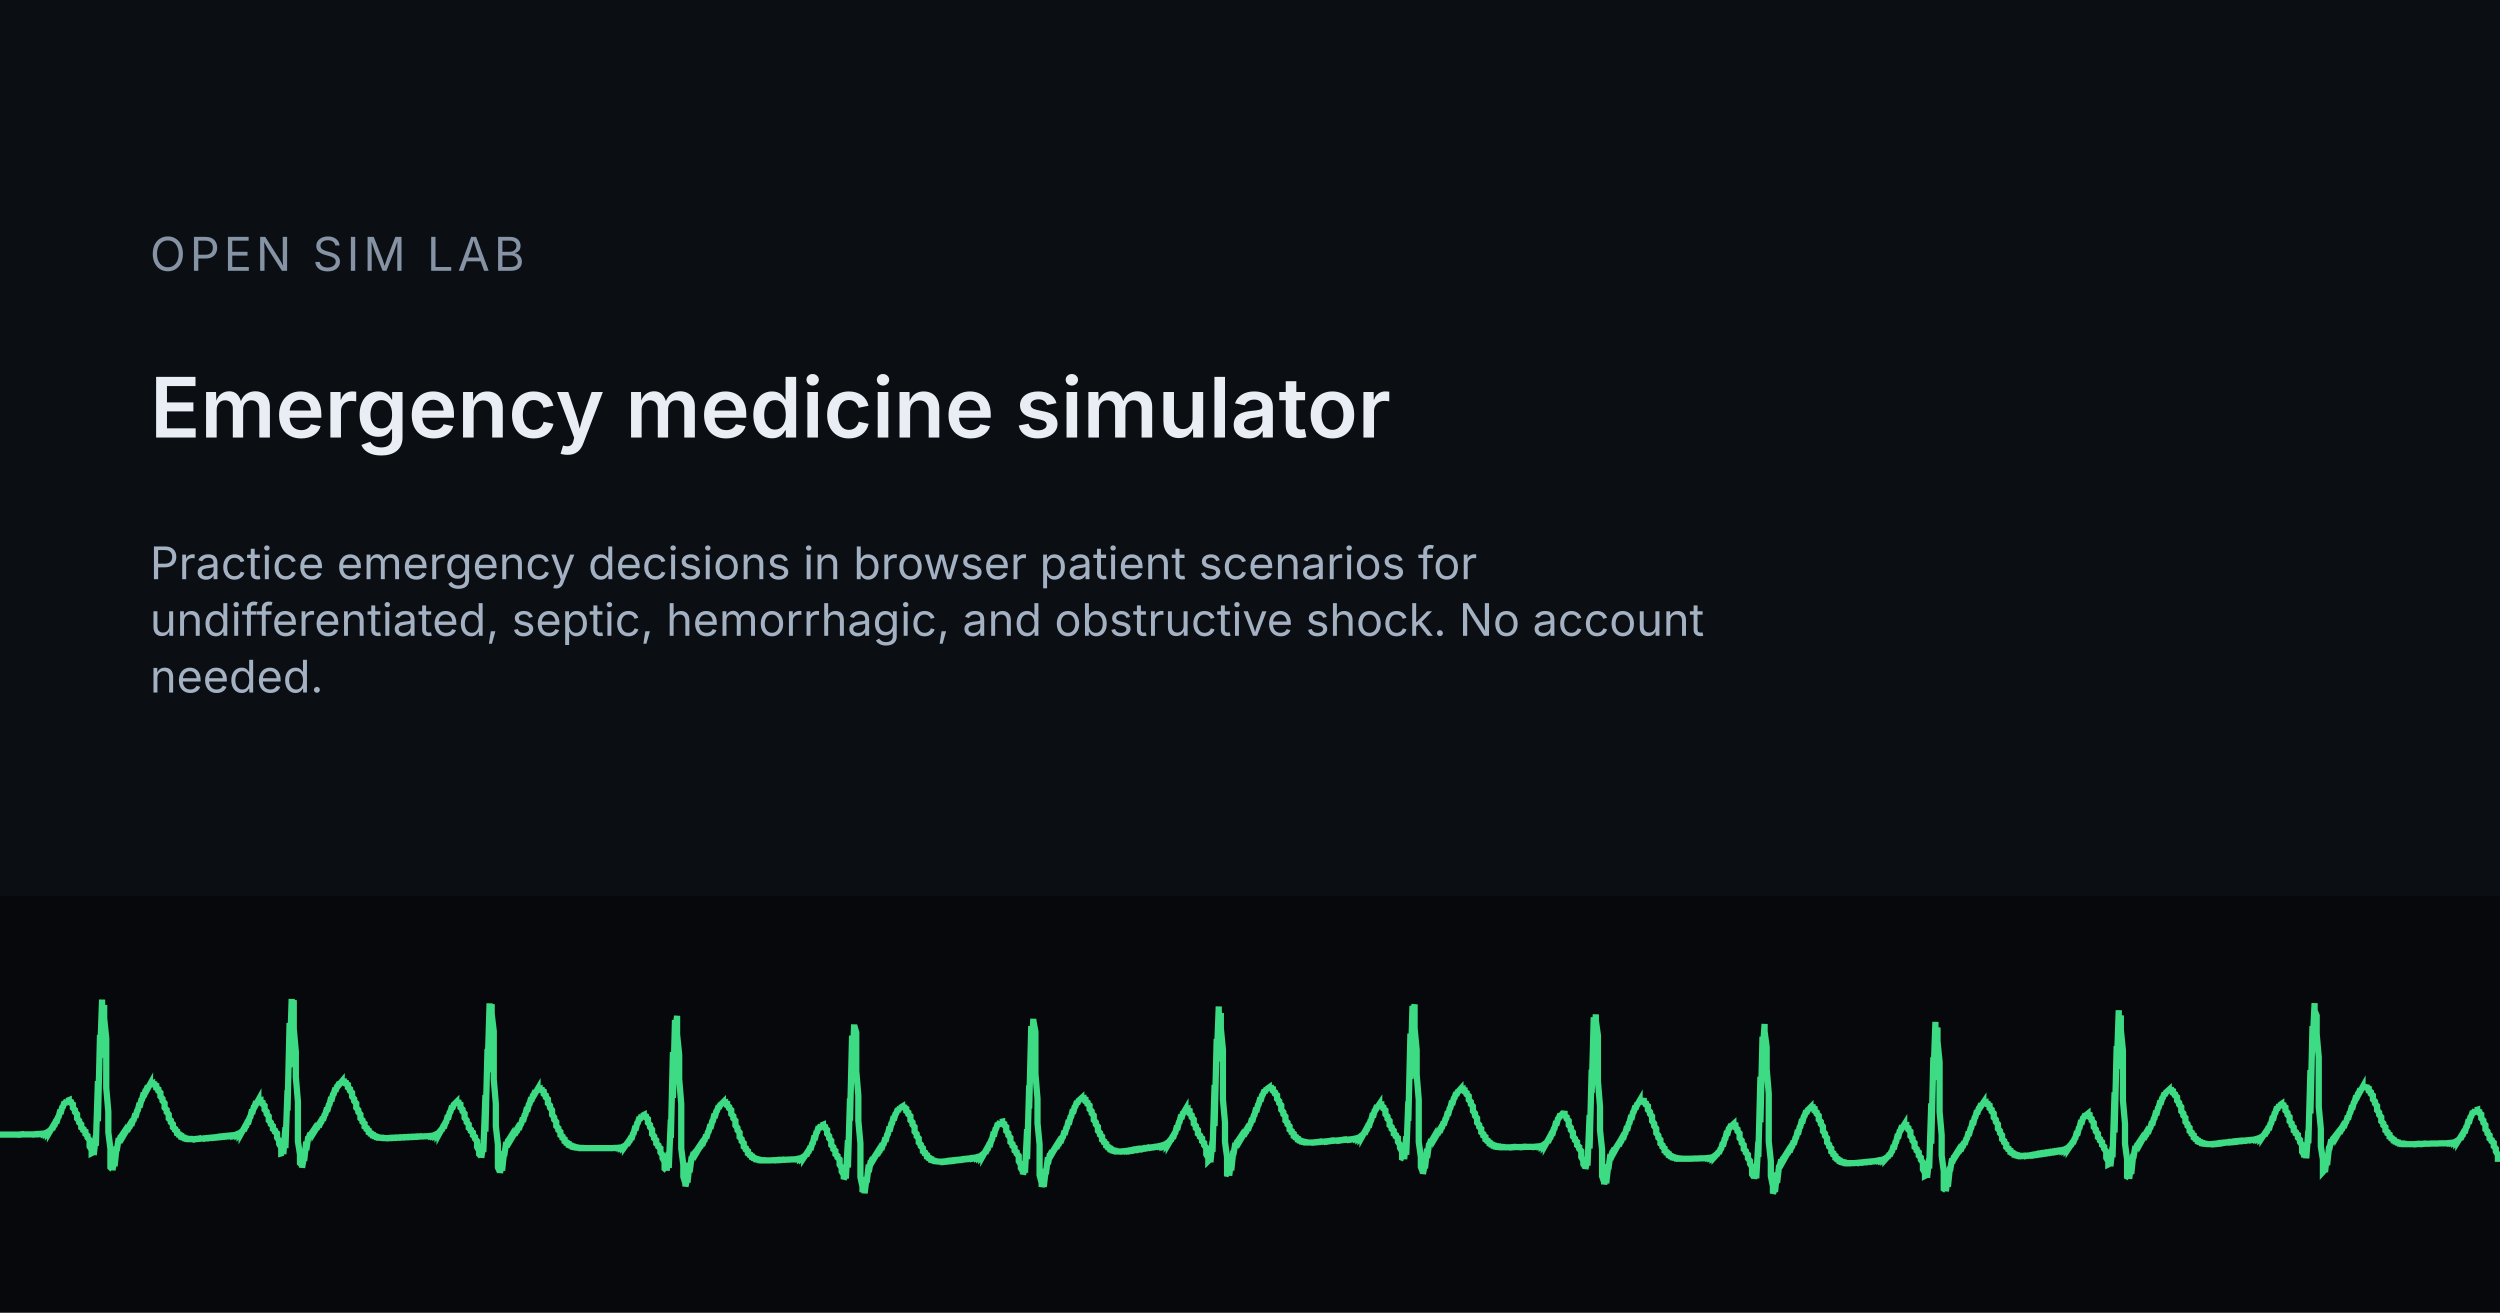
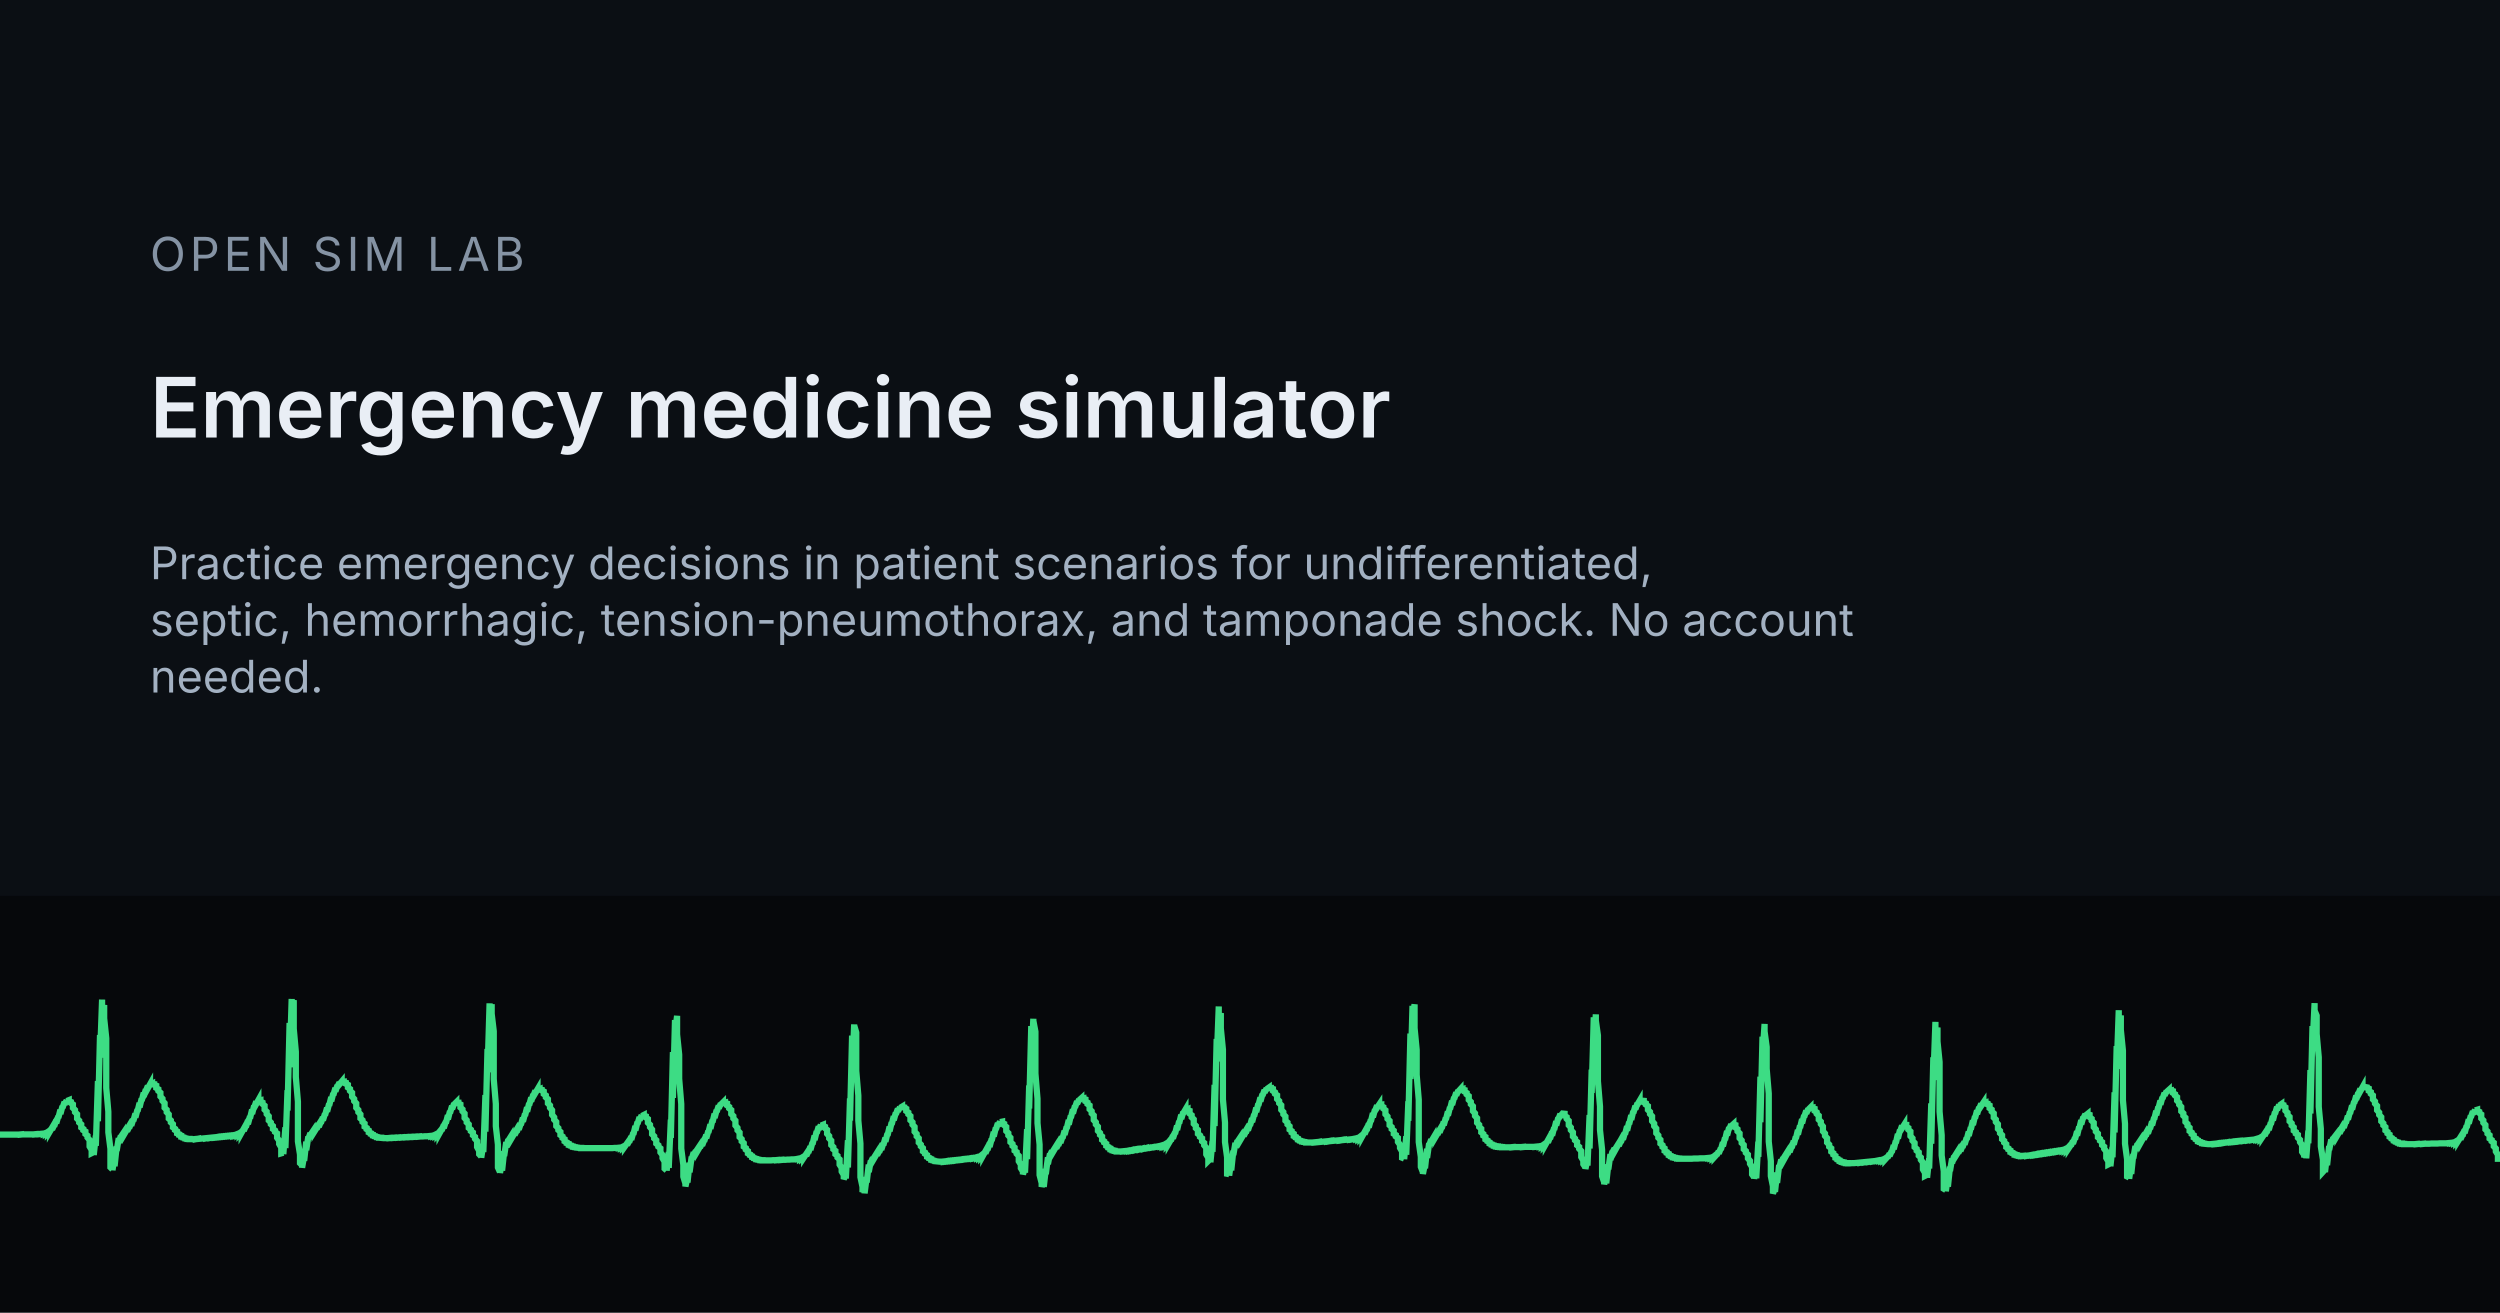
<svg xmlns="http://www.w3.org/2000/svg" width="1200" height="630" viewBox="0 0 1200 630">
  <rect width="1200" height="630" fill="#0B0F14" />
  <rect x="0" y="430" width="1200" height="200" fill="#06080B" />
  <g transform="translate(0 455)">
    <path d="M0 89.6 L0 89.6 L1 89.6 L1 89.6 L2 89.6 L2 89.6 L3 89.6 L3 89.6 L4 89.6 L4 89.6 L5 89.6 L5 89.6 L6 89.6 L6 89.6 L7 89.6 L7 89.6 L8 89.6 L8 89.6 L9 89.6 L9 89.6 L10 89.5 L10 89.6 L11 89.5 L11 89.5 L12 89.5 L12 89.5 L13 89.5 L13 89.5 L14 89.5 L14 89.5 L15 89.5 L15 89.5 L16 89.5 L16 89.5 L17 89.4 L17 89.5 L18 89.4 L18 89.4 L19 89.3 L19 89.4 L20 89.3 L20 89.3 L21 89.1 L21 89.2 L22 88.8 L22 89.0 L23 88.3 L23 88.7 L24 87.6 L24 88.0 L25 86.3 L25 87.2 L26 85.0 L26 85.7 L27 82.6 L27 84.2 L28 80.7 L28 81.6 L29 77.7 L29 79.7 L30 75.9 L30 76.8 L31 73.9 L31 75.1 L32 73.2 L32 73.5 L33 73.1 L33 73.5 L34 73.9 L34 74.4 L35 75.1 L35 76.8 L36 77.8 L36 78.8 L37 79.8 L37 81.9 L38 82.9 L38 83.8 L39 84.7 L39 86.2 L40 86.9 L40 87.5 L41 88.1 L41 89.3 L42 90.1 L42 91.0 L43 92.2 L43 95.3 L44 97.0 L44 98.5 L45 98.0 L45 99.4 L46 90.1 L46 95.0 L47 63.9 L47 83.2 L48 41.8 L48 52.7 L49 24.8 L49 32.7 L50 27.4 L50 33.8 L51 43.4 L51 67.2 L52 78.6 L52 88.5 L53 96.4 L53 105.3 L54 106.3 L54 106.7 L55 99.9 L55 104.8 L56 95.3 L56 97.4 L57 91.3 L57 93.5 L58 90.2 L58 90.7 L59 89.2 L59 89.8 L60 88.4 L60 88.8 L61 87.1 L61 88.0 L62 85.9 L62 86.5 L63 83.9 L63 85.3 L64 82.2 L64 83.1 L65 79.5 L65 81.4 L66 77.5 L66 78.5 L67 74.4 L67 76.5 L68 72.3 L68 73.4 L69 69.5 L69 71.4 L70 67.9 L70 68.7 L71 66.2 L71 67.3 L72 65.5 L72 65.7 L73 65.2 L73 65.3 L74 65.4 L74 65.7 L75 66.1 L75 67.2 L76 67.8 L76 68.6 L77 69.5 L77 71.3 L78 72.4 L78 73.4 L79 74.5 L79 76.7 L80 77.7 L80 78.8 L81 79.9 L81 81.9 L82 82.8 L82 83.7 L83 84.6 L83 86.1 L84 86.8 L84 87.4 L85 88.0 L85 89.0 L86 89.4 L86 89.8 L87 90.1 L87 90.7 L88 90.9 L88 91.1 L89 91.3 L89 91.5 L90 91.6 L90 91.7 L91 91.7 L91 91.8 L92 91.8 L92 91.8 L93 91.8 L93 91.8 L94 91.7 L94 91.8 L95 91.6 L95 91.7 L96 91.6 L96 91.6 L97 91.5 L97 91.5 L98 91.4 L98 91.4 L99 91.3 L99 91.4 L100 91.2 L100 91.2 L101 91.1 L101 91.2 L102 91.0 L102 91.0 L103 90.9 L103 91.0 L104 90.8 L104 90.9 L105 90.7 L105 90.8 L106 90.6 L106 90.7 L107 90.5 L107 90.6 L108 90.4 L108 90.5 L109 90.3 L109 90.4 L110 90.2 L110 90.3 L111 90.1 L111 90.2 L112 90.0 L112 90.1 L113 89.7 L113 89.9 L114 89.5 L114 89.6 L115 88.9 L115 89.3 L116 88.2 L116 88.6 L117 86.8 L117 87.8 L118 85.4 L118 86.1 L119 82.8 L119 84.6 L120 80.8 L120 81.8 L121 77.6 L121 79.7 L122 75.7 L122 76.6 L123 73.7 L123 74.9 L124 73.1 L124 73.3 L125 73.1 L125 73.7 L126 74.2 L126 74.9 L127 75.7 L127 77.6 L128 78.6 L128 79.7 L129 80.8 L129 82.8 L130 83.8 L130 84.6 L131 85.5 L131 86.9 L132 87.6 L132 88.3 L133 89.0 L133 91.1 L134 92.5 L134 94.1 L135 95.8 L135 98.6 L136 98.3 L136 99.0 L137 86.1 L137 96.1 L138 68.3 L138 78.1 L139 36.0 L139 57.3 L140 24.5 L140 28.4 L141 25.1 L141 38.8 L142 49.9 L142 62.0 L143 73.8 L143 92.9 L144 99.2 L144 103.3 L145 104.3 L145 105.5 L146 99.7 L146 102.2 L147 93.0 L147 97.1 L148 90.5 L148 91.6 L149 88.9 L149 89.8 L150 88.3 L150 88.6 L151 87.3 L151 88.0 L152 86.4 L152 86.9 L153 84.8 L153 85.9 L154 83.5 L154 84.2 L155 81.2 L155 82.8 L156 79.5 L156 80.4 L157 76.7 L157 78.6 L158 74.7 L158 75.7 L159 71.6 L159 73.6 L160 69.7 L160 70.7 L161 67.2 L161 68.9 L162 65.9 L162 66.5 L163 64.6 L163 65.4 L164 64.2 L164 64.3 L165 64.2 L165 64.4 L166 64.7 L166 65.2 L167 65.7 L167 67.0 L168 67.7 L168 68.6 L169 69.5 L169 71.4 L170 72.5 L170 73.5 L171 74.6 L171 76.7 L172 77.8 L172 78.8 L173 79.9 L173 81.8 L174 82.7 L174 83.5 L175 84.3 L175 85.8 L176 86.4 L176 87.0 L177 87.6 L177 88.5 L178 88.9 L178 89.3 L179 89.6 L179 90.1 L180 90.3 L180 90.5 L181 90.7 L181 90.9 L182 91.0 L182 91.1 L183 91.1 L183 91.2 L184 91.3 L184 91.3 L185 91.3 L185 91.3 L186 91.3 L186 91.3 L187 91.2 L187 91.3 L188 91.2 L188 91.2 L189 91.1 L189 91.2 L190 91.1 L190 91.1 L191 91.0 L191 91.1 L192 91.0 L192 91.0 L193 90.9 L193 91.0 L194 90.9 L194 90.9 L195 90.8 L195 90.9 L196 90.8 L196 90.8 L197 90.7 L197 90.8 L198 90.7 L198 90.7 L199 90.6 L199 90.7 L200 90.6 L200 90.6 L201 90.5 L201 90.6 L202 90.5 L202 90.5 L203 90.5 L203 90.5 L204 90.4 L204 90.4 L205 90.4 L205 90.4 L206 90.3 L206 90.3 L207 90.2 L207 90.3 L208 90.0 L208 90.1 L209 89.6 L209 89.9 L210 89.2 L210 89.4 L211 88.2 L211 88.9 L212 87.1 L212 87.7 L213 85.0 L213 86.5 L214 83.3 L214 84.2 L215 80.3 L215 82.3 L216 78.3 L216 79.3 L217 75.8 L217 77.4 L218 74.6 L218 75.1 L219 74.1 L219 74.3 L220 74.3 L220 74.6 L221 75.1 L221 76.6 L222 77.5 L222 78.4 L223 79.5 L223 81.6 L224 82.7 L224 83.7 L225 84.7 L225 86.4 L226 87.2 L226 87.9 L227 88.6 L227 89.9 L228 90.7 L228 91.6 L229 92.7 L229 95.6 L230 97.4 L230 99.0 L231 100.1 L231 100.7 L232 94.1 L232 98.0 L233 70.6 L233 88.2 L234 48.5 L234 59.7 L235 26.6 L235 38.3 L236 27.0 L236 31.6 L237 40.0 L237 63.0 L238 74.9 L238 85.6 L239 94.4 L239 105.4 L240 107.6 L240 108.0 L241 102.4 L241 106.9 L242 97.6 L242 99.9 L243 93.2 L243 95.7 L244 91.9 L244 92.5 L245 90.9 L245 91.5 L246 90.2 L246 90.6 L247 88.9 L247 89.8 L248 87.8 L248 88.4 L249 85.8 L249 87.2 L250 84.2 L250 85.0 L251 81.5 L251 83.4 L252 79.6 L252 80.6 L253 76.5 L253 78.6 L254 74.5 L254 75.5 L255 71.8 L255 73.6 L256 70.2 L256 71.0 L257 68.5 L257 69.6 L258 67.9 L258 68.2 L259 67.8 L259 67.9 L260 68.1 L260 68.4 L261 68.9 L261 70.1 L262 70.8 L262 71.7 L263 72.6 L263 74.6 L264 75.6 L264 76.7 L265 77.9 L265 80.1 L266 81.3 L266 82.4 L267 83.5 L267 85.5 L268 86.5 L268 87.4 L269 88.3 L269 89.8 L270 90.5 L270 91.2 L271 91.8 L271 92.8 L272 93.3 L272 93.7 L273 94.0 L273 94.6 L274 94.8 L274 95.0 L275 95.2 L275 95.5 L276 95.6 L276 95.7 L277 95.8 L277 95.9 L278 96.0 L278 96.0 L279 96.0 L279 96.1 L280 96.1 L280 96.1 L281 96.1 L281 96.1 L282 96.1 L282 96.1 L283 96.1 L283 96.1 L284 96.1 L284 96.1 L285 96.1 L285 96.1 L286 96.1 L286 96.1 L287 96.1 L287 96.1 L288 96.1 L288 96.1 L289 96.1 L289 96.1 L290 96.1 L290 96.1 L291 96.1 L291 96.1 L292 96.1 L292 96.1 L293 96.1 L293 96.1 L294 96.1 L294 96.1 L295 96.0 L295 96.0 L296 96.0 L296 96.0 L297 95.9 L297 96.0 L298 95.8 L298 95.9 L299 95.4 L299 95.7 L300 94.9 L300 95.2 L301 93.8 L301 94.6 L302 92.7 L302 93.3 L303 90.5 L303 92.1 L304 88.6 L304 89.6 L305 85.5 L305 87.6 L306 83.5 L306 84.5 L307 81.2 L307 82.7 L308 80.3 L308 80.7 L309 80.2 L309 80.4 L310 80.8 L310 81.4 L311 82.1 L311 83.9 L312 84.9 L312 86.0 L313 87.2 L313 89.4 L314 90.4 L314 91.4 L315 92.3 L315 93.9 L316 94.7 L316 95.4 L317 96.2 L317 98.1 L318 99.4 L318 100.9 L319 102.6 L319 105.9 L320 106.8 L320 106.9 L321 98.0 L321 105.6 L322 82.4 L322 91.2 L323 50.0 L323 72.0 L324 34.6 L324 40.8 L325 32.6 L325 41.5 L326 51.2 L326 62.8 L327 74.9 L327 96.3 L328 104.2 L328 109.8 L329 113.1 L329 114.5 L330 110.3 L330 112.6 L331 103.1 L331 107.7 L332 100.2 L332 101.4 L333 98.1 L333 99.3 L334 97.4 L334 97.8 L335 96.3 L335 97.1 L336 95.4 L336 95.9 L337 93.6 L337 94.9 L338 92.2 L338 92.9 L339 89.7 L339 91.4 L340 87.8 L340 88.7 L341 84.7 L341 86.8 L342 82.6 L342 83.7 L343 79.6 L343 81.6 L344 77.8 L344 78.7 L345 75.7 L345 77.0 L346 74.7 L346 75.2 L347 74.2 L347 74.4 L348 74.2 L348 74.4 L349 74.7 L349 75.6 L350 76.3 L350 77.0 L351 77.8 L351 79.7 L352 80.7 L352 81.8 L353 82.9 L353 85.2 L354 86.4 L354 87.5 L355 88.6 L355 90.8 L356 91.8 L356 92.8 L357 93.7 L357 95.4 L358 96.1 L358 96.8 L359 97.5 L359 98.6 L360 99.1 L360 99.5 L361 99.9 L361 100.5 L362 100.8 L362 101.0 L363 101.2 L363 101.5 L364 101.6 L364 101.7 L365 101.8 L365 101.9 L366 101.9 L366 102.0 L367 102.0 L367 102.0 L368 102.0 L368 102.0 L369 102.0 L369 102.0 L370 102.0 L370 102.0 L371 101.9 L371 101.9 L372 101.9 L372 101.9 L373 101.8 L373 101.9 L374 101.8 L374 101.8 L375 101.7 L375 101.8 L376 101.7 L376 101.7 L377 101.7 L377 101.7 L378 101.6 L378 101.6 L379 101.6 L379 101.6 L380 101.5 L380 101.5 L381 101.5 L381 101.5 L382 101.4 L382 101.4 L383 101.2 L383 101.3 L384 101.1 L384 101.2 L385 100.6 L385 100.9 L386 100.1 L386 100.4 L387 98.9 L387 99.8 L388 97.7 L388 98.3 L389 95.3 L389 97.0 L390 93.3 L390 94.3 L391 90.1 L391 92.2 L392 88.0 L392 89.0 L393 85.7 L393 87.1 L394 85.0 L394 85.3 L395 84.9 L395 85.3 L396 85.8 L396 86.5 L397 87.3 L397 89.2 L398 90.3 L398 91.4 L399 92.5 L399 94.6 L400 95.6 L400 96.6 L401 97.4 L401 99.0 L402 99.8 L402 100.6 L403 101.5 L403 104.0 L404 105.6 L404 107.3 L405 109.0 L405 111.0 L406 108.9 L406 110.7 L407 92.3 L407 105.4 L408 72.2 L408 82.9 L409 42.1 L409 60.9 L410 36.7 L410 37.2 L411 40.6 L411 59.0 L412 70.9 L412 82.9 L413 93.9 L413 110.0 L414 114.7 L414 117.2 L415 115.0 L415 117.8 L416 110.0 L416 112.6 L417 104.0 L417 107.6 L418 102.1 L418 102.9 L419 100.7 L419 101.5 L420 99.9 L420 100.3 L421 98.6 L421 99.5 L422 97.5 L422 98.1 L423 95.5 L423 96.9 L424 93.8 L424 94.7 L425 91.1 L425 93.0 L426 89.0 L426 90.1 L427 85.8 L427 88.0 L428 83.7 L428 84.8 L429 80.8 L429 82.7 L430 79.1 L430 79.9 L431 77.2 L431 78.4 L432 76.5 L432 76.8 L433 76.2 L433 76.3 L434 76.5 L434 76.7 L435 77.2 L435 78.3 L436 79.0 L436 79.8 L437 80.7 L437 82.7 L438 83.7 L438 84.8 L439 85.9 L439 88.2 L440 89.3 L440 90.4 L441 91.4 L441 93.4 L442 94.4 L442 95.2 L443 96.1 L443 97.6 L444 98.2 L444 98.8 L445 99.4 L445 100.3 L446 100.7 L446 101.0 L447 101.3 L447 101.8 L448 102.0 L448 102.1 L449 102.3 L449 102.4 L450 102.5 L450 102.5 L451 102.6 L451 102.6 L452 102.6 L452 102.6 L453 102.5 L453 102.6 L454 102.4 L454 102.5 L455 102.3 L455 102.4 L456 102.2 L456 102.3 L457 102.1 L457 102.2 L458 102.0 L458 102.1 L459 101.9 L459 102.0 L460 101.8 L460 101.8 L461 101.6 L461 101.7 L462 101.5 L462 101.6 L463 101.4 L463 101.5 L464 101.3 L464 101.3 L465 101.1 L465 101.2 L466 101.0 L466 101.1 L467 100.9 L467 101.0 L468 100.7 L468 100.8 L469 100.5 L469 100.7 L470 100.2 L470 100.4 L471 99.6 L471 100.1 L472 99.0 L472 99.4 L473 97.6 L473 98.6 L474 96.3 L474 97.0 L475 93.7 L475 95.5 L476 91.6 L476 92.6 L477 88.3 L477 90.5 L478 86.3 L478 87.2 L479 84.1 L479 85.4 L480 83.4 L480 83.6 L481 83.4 L481 83.9 L482 84.4 L482 85.1 L483 85.9 L483 87.9 L484 88.9 L484 90.0 L485 91.1 L485 93.2 L486 94.1 L486 95.0 L487 95.8 L487 97.3 L488 98.0 L488 98.8 L489 99.8 L489 102.4 L490 104.0 L490 105.7 L491 107.3 L491 108.7 L492 105.6 L492 107.9 L493 87.0 L493 101.4 L494 66.0 L494 77.1 L495 37.5 L495 54.8 L496 34.0 L496 34.9 L497 40.2 L497 60.3 L498 72.4 L498 84.1 L499 94.4 L499 109.0 L500 112.9 L500 114.7 L501 111.2 L501 114.7 L502 106.1 L502 108.6 L503 100.5 L503 103.8 L504 98.7 L504 99.5 L505 97.4 L505 98.2 L506 96.6 L506 97.0 L507 95.3 L507 96.2 L508 94.2 L508 94.8 L509 92.2 L509 93.6 L510 90.6 L510 91.4 L511 87.8 L511 89.7 L512 85.8 L512 86.8 L513 82.6 L513 84.8 L514 80.5 L514 81.6 L515 77.5 L515 79.5 L516 75.7 L516 76.6 L517 73.6 L517 74.9 L518 72.7 L518 73.1 L519 72.2 L519 72.4 L520 72.2 L520 72.4 L521 72.7 L521 73.6 L522 74.2 L522 74.9 L523 75.6 L523 77.4 L524 78.4 L524 79.4 L525 80.4 L525 82.6 L526 83.7 L526 84.7 L527 85.8 L527 87.8 L528 88.8 L528 89.7 L529 90.5 L529 92.1 L530 92.8 L530 93.4 L531 94.0 L531 95.0 L532 95.5 L532 95.9 L533 96.2 L533 96.8 L534 97.0 L534 97.2 L535 97.3 L535 97.5 L536 97.6 L536 97.7 L537 97.7 L537 97.7 L538 97.7 L538 97.7 L539 97.6 L539 97.7 L540 97.6 L540 97.6 L541 97.4 L541 97.5 L542 97.3 L542 97.4 L543 97.1 L543 97.3 L544 97.0 L544 97.1 L545 96.8 L545 97.0 L546 96.7 L546 96.8 L547 96.6 L547 96.7 L548 96.4 L548 96.5 L549 96.3 L549 96.4 L550 96.1 L550 96.2 L551 96.0 L551 96.1 L552 95.9 L552 95.9 L553 95.7 L553 95.8 L554 95.6 L554 95.6 L555 95.4 L555 95.5 L556 95.3 L556 95.3 L557 95.0 L557 95.2 L558 94.9 L558 95.0 L559 94.4 L559 94.7 L560 94.0 L560 94.3 L561 93.1 L561 93.8 L562 92.1 L562 92.6 L563 90.1 L563 91.5 L564 88.4 L564 89.3 L565 85.3 L565 87.4 L566 83.1 L566 84.2 L567 80.1 L567 82.1 L568 78.7 L568 79.3 L569 77.6 L569 78.1 L570 77.6 L570 77.9 L571 78.2 L571 79.5 L572 80.3 L572 81.3 L573 82.3 L573 84.4 L574 85.4 L574 86.5 L575 87.4 L575 89.2 L576 90.0 L576 90.7 L577 91.4 L577 92.8 L578 93.6 L578 94.7 L579 95.9 L579 99.1 L580 100.8 L580 102.2 L581 101.2 L581 102.9 L582 92.7 L582 97.9 L583 65.7 L583 85.5 L584 43.7 L584 54.5 L585 28.1 L585 34.9 L586 31.3 L586 38.6 L587 48.8 L587 72.7 L588 83.8 L588 93.2 L589 100.5 L589 108.4 L590 108.6 L590 109.3 L591 101.8 L591 106.8 L592 97.3 L592 99.4 L593 93.6 L593 95.7 L594 92.5 L594 93.0 L595 91.5 L595 92.2 L596 90.7 L596 91.1 L597 89.4 L597 90.3 L598 88.2 L598 88.8 L599 86.1 L599 87.6 L600 84.5 L600 85.3 L601 81.8 L601 83.6 L602 79.8 L602 80.8 L603 76.7 L603 78.8 L604 74.7 L604 75.7 L605 71.8 L605 73.7 L606 70.1 L606 70.9 L607 68.2 L607 69.4 L608 67.4 L608 67.8 L609 67.1 L609 67.2 L610 67.2 L610 67.4 L611 67.7 L611 68.6 L612 69.3 L612 70.0 L613 70.7 L613 72.5 L614 73.5 L614 74.5 L615 75.5 L615 77.7 L616 78.8 L616 79.8 L617 80.9 L617 82.9 L618 83.8 L618 84.7 L619 85.6 L619 87.2 L620 87.9 L620 88.6 L621 89.2 L621 90.3 L622 90.7 L622 91.1 L623 91.5 L623 92.1 L624 92.4 L624 92.6 L625 92.8 L625 93.0 L626 93.1 L626 93.2 L627 93.3 L627 93.4 L628 93.4 L628 93.4 L629 93.4 L629 93.4 L630 93.4 L630 93.4 L631 93.3 L631 93.4 L632 93.3 L632 93.3 L633 93.1 L633 93.2 L634 93.1 L634 93.1 L635 93.0 L635 93.0 L636 92.9 L636 92.9 L637 92.8 L637 92.9 L638 92.7 L638 92.8 L639 92.6 L639 92.7 L640 92.6 L640 92.6 L641 92.5 L641 92.5 L642 92.4 L642 92.4 L643 92.3 L643 92.4 L644 92.2 L644 92.3 L645 92.1 L645 92.2 L646 92.1 L646 92.1 L647 92.0 L647 92.0 L648 91.9 L648 92.0 L649 91.8 L649 91.9 L650 91.7 L650 91.7 L651 91.4 L651 91.6 L652 91.2 L652 91.3 L653 90.5 L653 91.0 L654 89.9 L654 90.2 L655 88.4 L655 89.4 L656 87.0 L656 87.7 L657 84.4 L657 86.2 L658 82.4 L658 83.4 L659 79.3 L659 81.3 L660 77.5 L660 78.3 L661 75.6 L661 76.7 L662 75.2 L662 75.3 L663 75.2 L663 75.8 L664 76.4 L664 77.1 L665 77.9 L665 79.8 L666 80.9 L666 82.0 L667 83.0 L667 85.1 L668 86.0 L668 86.9 L669 87.7 L669 89.2 L670 89.8 L670 90.5 L671 91.2 L671 93.1 L672 94.5 L672 96.0 L673 97.7 L673 100.7 L674 101.1 L674 101.4 L675 90.4 L675 99.3 L676 73.6 L676 83.0 L677 41.1 L677 62.9 L678 27.8 L678 32.7 L679 27.1 L679 38.5 L680 49.0 L680 60.9 L681 72.9 L681 93.2 L682 100.3 L682 105.1 L683 107.7 L683 108.5 L684 103.4 L684 105.8 L685 96.4 L685 100.8 L686 93.7 L686 94.8 L687 91.9 L687 92.9 L688 91.2 L688 91.5 L689 90.1 L689 90.8 L690 89.1 L690 89.6 L691 87.3 L691 88.6 L692 85.9 L692 86.7 L693 83.4 L693 85.1 L694 81.5 L694 82.5 L695 78.5 L695 80.5 L696 76.4 L696 77.4 L697 73.4 L697 75.4 L698 71.6 L698 72.5 L699 69.4 L699 70.8 L700 68.4 L700 68.9 L701 67.8 L701 68.1 L702 67.8 L702 67.9 L703 68.2 L703 69.0 L704 69.6 L704 70.3 L705 71.1 L705 72.9 L706 73.9 L706 75.0 L707 76.0 L707 78.3 L708 79.4 L708 80.6 L709 81.7 L709 83.9 L710 84.9 L710 85.9 L711 86.8 L711 88.5 L712 89.3 L712 90.1 L713 90.7 L713 91.9 L714 92.4 L714 92.8 L715 93.3 L715 93.9 L716 94.2 L716 94.5 L717 94.7 L717 95.0 L718 95.1 L718 95.3 L719 95.3 L719 95.5 L720 95.5 L720 95.6 L721 95.6 L721 95.7 L722 95.7 L722 95.7 L723 95.7 L723 95.7 L724 95.7 L724 95.7 L725 95.7 L725 95.7 L726 95.6 L726 95.7 L727 95.6 L727 95.6 L728 95.6 L728 95.6 L729 95.6 L729 95.6 L730 95.6 L730 95.6 L731 95.5 L731 95.6 L732 95.5 L732 95.5 L733 95.5 L733 95.5 L734 95.5 L734 95.5 L735 95.5 L735 95.5 L736 95.5 L736 95.5 L737 95.4 L737 95.5 L738 95.4 L738 95.4 L739 95.2 L739 95.3 L740 95.0 L740 95.1 L741 94.4 L741 94.9 L742 93.8 L742 94.1 L743 92.3 L743 93.4 L744 90.9 L744 91.7 L745 88.3 L745 90.1 L746 86.2 L746 87.3 L747 83.2 L747 85.2 L748 81.4 L748 82.2 L749 79.7 L749 80.7 L750 79.5 L750 79.5 L751 79.6 L751 80.5 L752 81.2 L752 82.0 L753 83.0 L753 85.1 L754 86.2 L754 87.4 L755 88.5 L755 90.5 L756 91.5 L756 92.3 L757 93.1 L757 94.7 L758 95.5 L758 96.4 L759 97.5 L759 100.4 L760 102.1 L760 103.8 L761 105.3 L761 106.1 L762 101.4 L762 104.5 L763 80.2 L763 96.3 L764 58.4 L764 69.6 L765 33.3 L765 47.7 L766 31.9 L766 34.9 L767 42.0 L767 64.0 L768 76.1 L768 87.4 L769 96.9 L769 109.6 L770 112.5 L770 113.5 L771 108.9 L771 113.0 L772 103.9 L772 106.3 L773 99.0 L773 101.8 L774 97.5 L774 98.1 L775 96.2 L775 97.0 L776 95.4 L776 95.8 L777 94.0 L777 95.0 L778 92.7 L778 93.4 L779 90.4 L779 92.0 L780 88.6 L780 89.5 L781 85.6 L781 87.7 L782 83.5 L782 84.6 L783 80.3 L783 82.5 L784 78.3 L784 79.3 L785 75.8 L785 77.4 L786 74.5 L786 75.1 L787 73.4 L787 74.0 L788 73.3 L788 73.3 L789 73.4 L789 74.1 L790 74.6 L790 75.2 L791 75.9 L791 77.7 L792 78.7 L792 79.7 L793 80.8 L793 83.1 L794 84.3 L794 85.5 L795 86.7 L795 88.9 L796 90.0 L796 91.1 L797 92.1 L797 93.9 L798 94.7 L798 95.5 L799 96.2 L799 97.4 L800 97.9 L800 98.4 L801 98.8 L801 99.5 L802 99.8 L802 100.1 L803 100.3 L803 100.6 L804 100.7 L804 100.8 L805 100.9 L805 101.1 L806 101.1 L806 101.2 L807 101.2 L807 101.2 L808 101.2 L808 101.2 L809 101.2 L809 101.2 L810 101.2 L810 101.2 L811 101.2 L811 101.2 L812 101.2 L812 101.2 L813 101.1 L813 101.1 L814 101.1 L814 101.1 L815 101.1 L815 101.1 L816 101.0 L816 101.0 L817 101.0 L817 101.0 L818 101.0 L818 101.0 L819 100.9 L819 100.9 L820 100.8 L820 100.9 L821 100.7 L821 100.8 L822 100.4 L822 100.6 L823 99.8 L823 100.3 L824 99.2 L824 99.5 L825 97.6 L825 98.7 L826 96.1 L826 96.9 L827 93.3 L827 95.2 L828 91.1 L828 92.2 L829 87.9 L829 90.0 L830 86.1 L830 87.0 L831 84.7 L831 85.5 L832 84.6 L832 84.7 L833 85.0 L833 86.2 L834 87.0 L834 88.0 L835 89.0 L835 91.3 L836 92.4 L836 93.6 L837 94.6 L837 96.6 L838 97.5 L838 98.3 L839 99.2 L839 101.0 L840 102.2 L840 103.6 L841 105.2 L841 108.7 L842 110.1 L842 110.8 L843 105.6 L843 110.6 L844 93.0 L844 100.3 L845 61.8 L845 83.7 L846 42.6 L846 51.2 L847 36.5 L847 40.1 L848 47.6 L848 58.0 L849 69.9 L849 93.0 L850 102.3 L850 109.5 L851 114.4 L851 117.9 L852 115.3 L852 117.1 L853 107.8 L853 112.8 L854 104.2 L854 105.8 L855 101.6 L855 103.0 L856 100.7 L856 101.1 L857 99.5 L857 100.3 L858 98.5 L858 99.0 L859 96.7 L859 98.0 L860 95.2 L860 96.0 L861 92.6 L861 94.4 L862 90.6 L862 91.6 L863 87.4 L863 89.6 L864 85.3 L864 86.4 L865 82.2 L865 84.2 L866 80.3 L866 81.2 L867 78.1 L867 79.5 L868 77.2 L868 77.6 L869 76.6 L869 76.9 L870 76.7 L870 76.9 L871 77.2 L871 78.2 L872 78.9 L872 79.6 L873 80.5 L873 82.4 L874 83.4 L874 84.5 L875 85.7 L875 88.0 L876 89.1 L876 90.2 L877 91.3 L877 93.4 L878 94.4 L878 95.4 L879 96.2 L879 97.8 L880 98.5 L880 99.2 L881 99.8 L881 100.8 L882 101.2 L882 101.6 L883 101.9 L883 102.4 L884 102.6 L884 102.8 L885 102.9 L885 103.1 L886 103.2 L886 103.3 L887 103.3 L887 103.4 L888 103.4 L888 103.4 L889 103.3 L889 103.3 L890 103.3 L890 103.3 L891 103.2 L891 103.2 L892 103.1 L892 103.1 L893 103.0 L893 103.1 L894 102.9 L894 102.9 L895 102.8 L895 102.9 L896 102.7 L896 102.7 L897 102.6 L897 102.7 L898 102.5 L898 102.5 L899 102.4 L899 102.5 L900 102.3 L900 102.3 L901 102.1 L901 102.2 L902 102.0 L902 102.1 L903 101.8 L903 102.0 L904 101.5 L904 101.7 L905 101.0 L905 101.4 L906 100.3 L906 100.7 L907 98.8 L907 99.9 L908 97.5 L908 98.2 L909 94.7 L909 96.6 L910 92.6 L910 93.7 L911 89.3 L911 91.5 L912 87.3 L912 88.2 L913 85.3 L913 86.5 L914 84.9 L914 85.0 L915 85.0 L915 85.8 L916 86.4 L916 87.2 L917 88.1 L917 90.3 L918 91.4 L918 92.5 L919 93.6 L919 95.6 L920 96.5 L920 97.3 L921 98.1 L921 99.7 L922 100.6 L922 101.7 L923 103.0 L923 106.3 L924 108.0 L924 109.4 L925 108.9 L925 110.3 L926 101.0 L926 105.9 L927 74.6 L927 94.0 L928 52.5 L928 63.4 L929 35.5 L929 43.4 L930 38.2 L930 44.9 L931 54.8 L931 78.6 L932 89.9 L932 99.6 L933 107.2 L933 115.6 L934 116.2 L934 116.8 L935 109.6 L935 114.6 L936 105.0 L936 107.1 L937 101.1 L937 103.3 L938 99.9 L938 100.4 L939 98.8 L939 99.5 L940 97.9 L940 98.4 L941 96.4 L941 97.5 L942 95.1 L942 95.8 L943 92.9 L943 94.4 L944 91.1 L944 92.0 L945 88.2 L945 90.2 L946 86.1 L946 87.1 L947 82.8 L947 85.0 L948 80.8 L948 81.8 L949 78.0 L949 79.8 L950 76.4 L950 77.2 L951 74.8 L951 75.8 L952 74.3 L952 74.5 L953 74.2 L953 74.4 L954 74.7 L954 75.1 L955 75.6 L955 76.9 L956 77.6 L956 78.5 L957 79.4 L957 81.4 L958 82.4 L958 83.5 L959 84.6 L959 86.8 L960 87.8 L960 88.9 L961 89.9 L961 91.8 L962 92.6 L962 93.4 L963 94.2 L963 95.6 L964 96.2 L964 96.7 L965 97.2 L965 98.0 L966 98.3 L966 98.6 L967 98.9 L967 99.3 L968 99.4 L968 99.6 L969 99.7 L969 99.8 L970 99.8 L970 99.9 L971 99.8 L971 99.9 L972 99.8 L972 99.8 L973 99.7 L973 99.8 L974 99.6 L974 99.6 L975 99.4 L975 99.5 L976 99.3 L976 99.4 L977 99.1 L977 99.3 L978 99.0 L978 99.1 L979 98.8 L979 99.0 L980 98.7 L980 98.8 L981 98.5 L981 98.7 L982 98.4 L982 98.5 L983 98.2 L983 98.4 L984 98.1 L984 98.2 L985 97.9 L985 98.1 L986 97.8 L986 97.9 L987 97.6 L987 97.8 L988 97.5 L988 97.6 L989 97.3 L989 97.4 L990 97.1 L990 97.2 L991 96.7 L991 97.0 L992 96.3 L992 96.6 L993 95.5 L993 96.1 L994 94.6 L994 95.1 L995 92.7 L995 94.0 L996 91.0 L996 91.9 L997 88.0 L997 90.1 L998 85.8 L998 86.9 L999 82.7 L999 84.7 L1000 81.1 L1000 81.8 L1001 79.8 L1001 80.5 L1002 79.7 L1002 79.8 L1003 80.1 L1003 81.2 L1004 82.0 L1004 82.9 L1005 83.9 L1005 86.0 L1006 87.1 L1006 88.1 L1007 89.1 L1007 90.9 L1008 91.7 L1008 92.5 L1009 93.2 L1009 94.6 L1010 95.4 L1010 96.4 L1011 97.7 L1011 100.8 L1012 102.5 L1012 103.9 L1013 103.4 L1013 104.8 L1014 95.6 L1014 100.5 L1015 69.3 L1015 88.6 L1016 47.1 L1016 58.1 L1017 29.9 L1017 38.0 L1018 32.4 L1018 39.3 L1019 49.3 L1019 73.1 L1020 84.4 L1020 94.0 L1021 101.5 L1021 109.7 L1022 110.2 L1022 110.8 L1023 103.5 L1023 108.5 L1024 98.9 L1024 101.0 L1025 95.1 L1025 97.3 L1026 94.0 L1026 94.5 L1027 93.0 L1027 93.7 L1028 92.2 L1028 92.6 L1029 90.8 L1029 91.8 L1030 89.7 L1030 90.3 L1031 87.6 L1031 89.1 L1032 86.0 L1032 86.9 L1033 83.3 L1033 85.2 L1034 81.3 L1034 82.3 L1035 78.2 L1035 80.3 L1036 76.2 L1036 77.2 L1037 73.3 L1037 75.2 L1038 71.6 L1038 72.4 L1039 69.6 L1039 70.8 L1040 68.7 L1040 69.1 L1041 68.2 L1041 68.4 L1042 68.3 L1042 68.4 L1043 68.7 L1043 69.6 L1044 70.2 L1044 70.8 L1045 71.6 L1045 73.3 L1046 74.3 L1046 75.2 L1047 76.3 L1047 78.4 L1048 79.4 L1048 80.5 L1049 81.5 L1049 83.5 L1050 84.5 L1050 85.4 L1051 86.3 L1051 87.9 L1052 88.6 L1052 89.3 L1053 89.9 L1053 91.0 L1054 91.5 L1054 91.9 L1055 92.3 L1055 92.9 L1056 93.1 L1056 93.3 L1057 93.5 L1057 93.8 L1058 93.9 L1058 94.0 L1059 94.1 L1059 94.1 L1060 94.2 L1060 94.2 L1061 94.2 L1061 94.2 L1062 94.1 L1062 94.1 L1063 94.0 L1063 94.1 L1064 93.9 L1064 94.0 L1065 93.8 L1065 93.9 L1066 93.7 L1066 93.8 L1067 93.6 L1067 93.7 L1068 93.5 L1068 93.5 L1069 93.3 L1069 93.4 L1070 93.3 L1070 93.3 L1071 93.1 L1071 93.2 L1072 93.0 L1072 93.1 L1073 92.9 L1073 93.0 L1074 92.8 L1074 92.9 L1075 92.7 L1075 92.8 L1076 92.6 L1076 92.6 L1077 92.5 L1077 92.6 L1078 92.4 L1078 92.4 L1079 92.3 L1079 92.4 L1080 92.2 L1080 92.2 L1081 92.1 L1081 92.2 L1082 92.0 L1082 92.0 L1083 91.7 L1083 91.9 L1084 91.5 L1084 91.6 L1085 91.0 L1085 91.4 L1086 90.5 L1086 90.7 L1087 89.2 L1087 90.1 L1088 88.1 L1088 88.7 L1089 85.7 L1089 87.4 L1090 83.8 L1090 84.8 L1091 80.7 L1091 82.8 L1092 78.7 L1092 79.7 L1093 76.3 L1093 77.8 L1094 75.3 L1094 75.7 L1095 75.0 L1095 75.1 L1096 75.4 L1096 75.9 L1097 76.5 L1097 78.1 L1098 79.1 L1098 80.1 L1099 81.1 L1099 83.2 L1100 84.2 L1100 85.2 L1101 86.1 L1101 87.7 L1102 88.4 L1102 89.1 L1103 89.7 L1103 91.1 L1104 92.1 L1104 93.2 L1105 94.6 L1105 97.9 L1106 99.4 L1106 100.6 L1107 97.9 L1107 101.0 L1108 87.7 L1108 93.8 L1109 58.6 L1109 79.5 L1110 37.5 L1110 47.4 L1111 26.5 L1111 30.1 L1112 32.5 L1112 41.3 L1113 52.5 L1113 76.3 L1114 86.8 L1114 95.3 L1115 101.6 L1115 107.5 L1116 106.4 L1116 107.6 L1117 99.2 L1117 104.3 L1118 95.1 L1118 97.0 L1119 92.0 L1119 93.7 L1120 91.1 L1120 91.5 L1121 90.2 L1121 90.8 L1122 89.4 L1122 89.8 L1123 88.1 L1123 89.0 L1124 86.9 L1124 87.5 L1125 84.9 L1125 86.3 L1126 83.3 L1126 84.1 L1127 80.6 L1127 82.4 L1128 78.6 L1128 79.6 L1129 75.6 L1129 77.6 L1130 73.6 L1130 74.6 L1131 70.9 L1131 72.7 L1132 69.4 L1132 70.1 L1133 67.6 L1133 68.7 L1134 66.9 L1134 67.2 L1135 66.7 L1135 66.7 L1136 66.9 L1136 67.1 L1137 67.5 L1137 68.6 L1138 69.2 L1138 70.0 L1139 70.8 L1139 72.7 L1140 73.7 L1140 74.7 L1141 75.8 L1141 77.9 L1142 79.0 L1142 80.1 L1143 81.2 L1143 83.2 L1144 84.2 L1144 85.1 L1145 86.0 L1145 87.6 L1146 88.3 L1146 89.0 L1147 89.6 L1147 90.7 L1148 91.2 L1148 91.6 L1149 92.0 L1149 92.6 L1150 92.9 L1150 93.1 L1151 93.3 L1151 93.6 L1152 93.8 L1152 93.9 L1153 93.9 L1153 94.1 L1154 94.1 L1154 94.2 L1155 94.2 L1155 94.2 L1156 94.2 L1156 94.2 L1157 94.2 L1157 94.2 L1158 94.2 L1158 94.2 L1159 94.2 L1159 94.2 L1160 94.1 L1160 94.2 L1161 94.1 L1161 94.1 L1162 94.1 L1162 94.1 L1163 94.0 L1163 94.1 L1164 94.0 L1164 94.0 L1165 94.0 L1165 94.0 L1166 94.0 L1166 94.0 L1167 93.9 L1167 93.9 L1168 93.9 L1168 93.9 L1169 93.9 L1169 93.9 L1170 93.9 L1170 93.9 L1171 93.8 L1171 93.8 L1172 93.8 L1172 93.8 L1173 93.8 L1173 93.8 L1174 93.8 L1174 93.8 L1175 93.7 L1175 93.7 L1176 93.6 L1176 93.7 L1177 93.5 L1177 93.6 L1178 93.3 L1178 93.4 L1179 92.8 L1179 93.2 L1180 92.2 L1180 92.5 L1181 90.9 L1181 91.9 L1182 89.7 L1182 90.3 L1183 87.3 L1183 88.9 L1184 85.3 L1184 86.3 L1185 82.3 L1185 84.3 L1186 80.5 L1186 81.4 L1187 78.4 L1187 79.7 L1188 77.8 L1188 78.0 L1189 77.7 L1189 78.1 L1190 78.6 L1190 79.2 L1191 79.9 L1191 81.8 L1192 82.8 L1192 83.9 L1193 85.0 L1193 87.1 L1194 88.1 L1194 89.1 L1195 89.9 L1195 91.5 L1196 92.2 L1196 92.8 L1197 93.5 L1197 95.2 L1198 96.3 L1198 97.7 L1199 99.3 L1199 102.7" fill="none" stroke="#3DDC84" stroke-width="3" />
  </g>
  <text x="72" y="130" font-family="Inter, system-ui, sans-serif" font-size="22.4" letter-spacing="2" fill="#8593A4">OPEN SIM LAB</text>
  <text x="72" y="210" font-family="Inter, system-ui, sans-serif" font-size="40" font-weight="600" fill="#E9EEF5">Emergency medicine simulator</text>
-   <text x="72" y="278" font-family="Inter, system-ui, sans-serif" font-size="21.6" fill="#A3B1C2">Practice emergency decisions in browser patient scenarios for</text>
-   <text x="72" y="305.2" font-family="Inter, system-ui, sans-serif" font-size="21.6" fill="#A3B1C2">undifferentiated, septic, hemorrhagic, and obstructive shock. No account</text>
+   <text x="72" y="278" font-family="Inter, system-ui, sans-serif" font-size="21.6" fill="#A3B1C2">Practice emergency decisions in patient scenarios for undifferentiated,</text>
+   <text x="72" y="305.2" font-family="Inter, system-ui, sans-serif" font-size="21.6" fill="#A3B1C2">septic, hemorrhagic, tension-pneumothorax, and tamponade shock. No account</text>
  <text x="72" y="332.4" font-family="Inter, system-ui, sans-serif" font-size="21.6" fill="#A3B1C2">needed.</text>
</svg>
